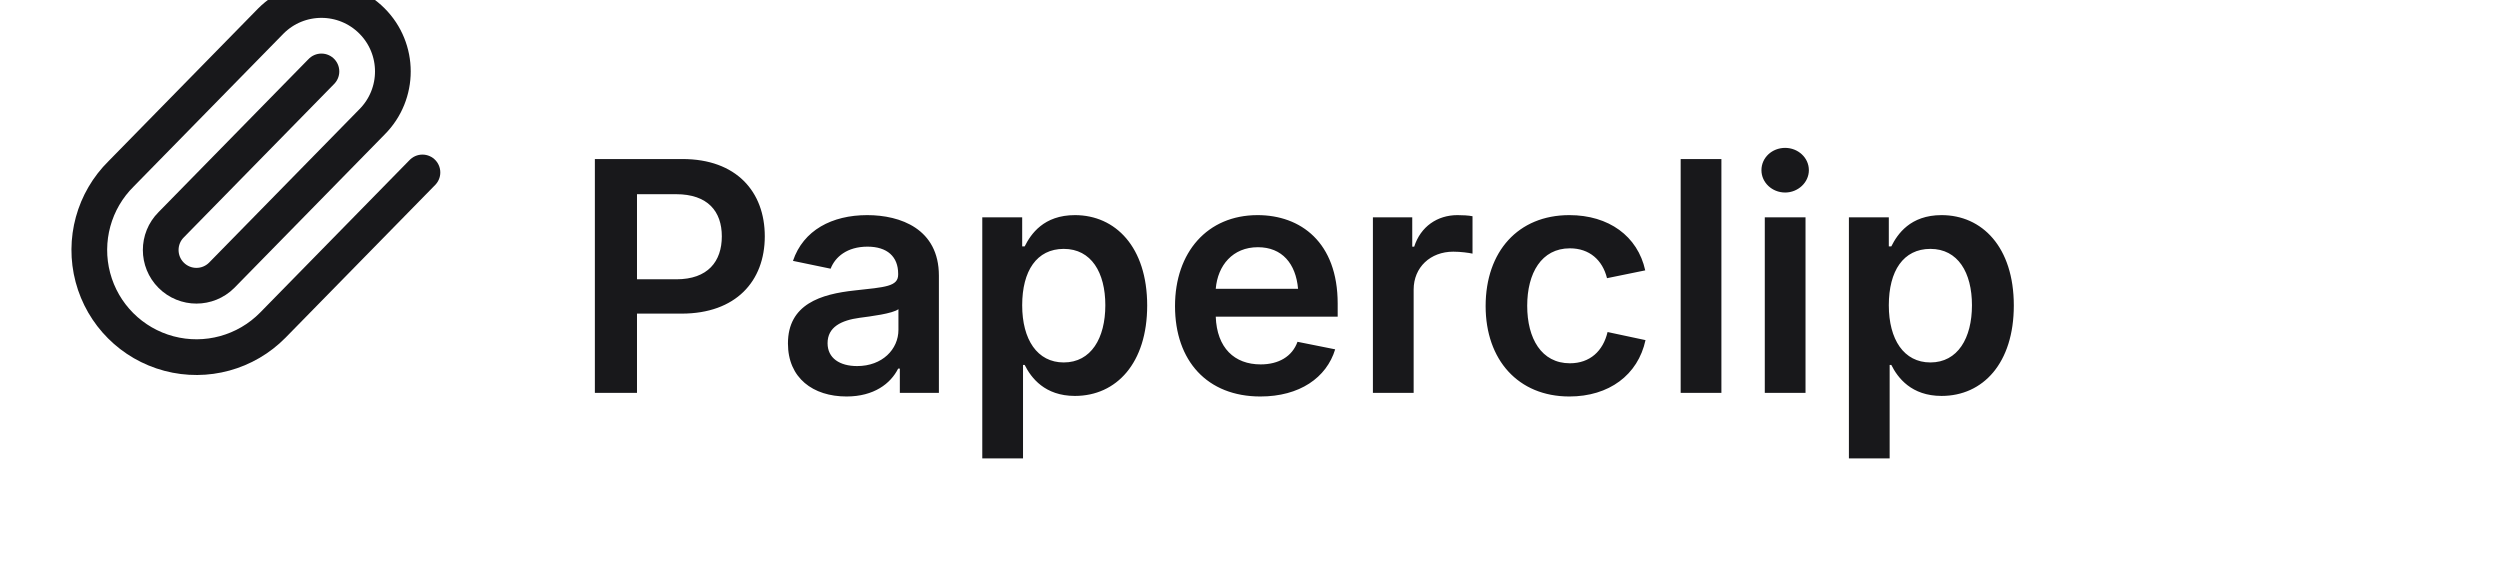
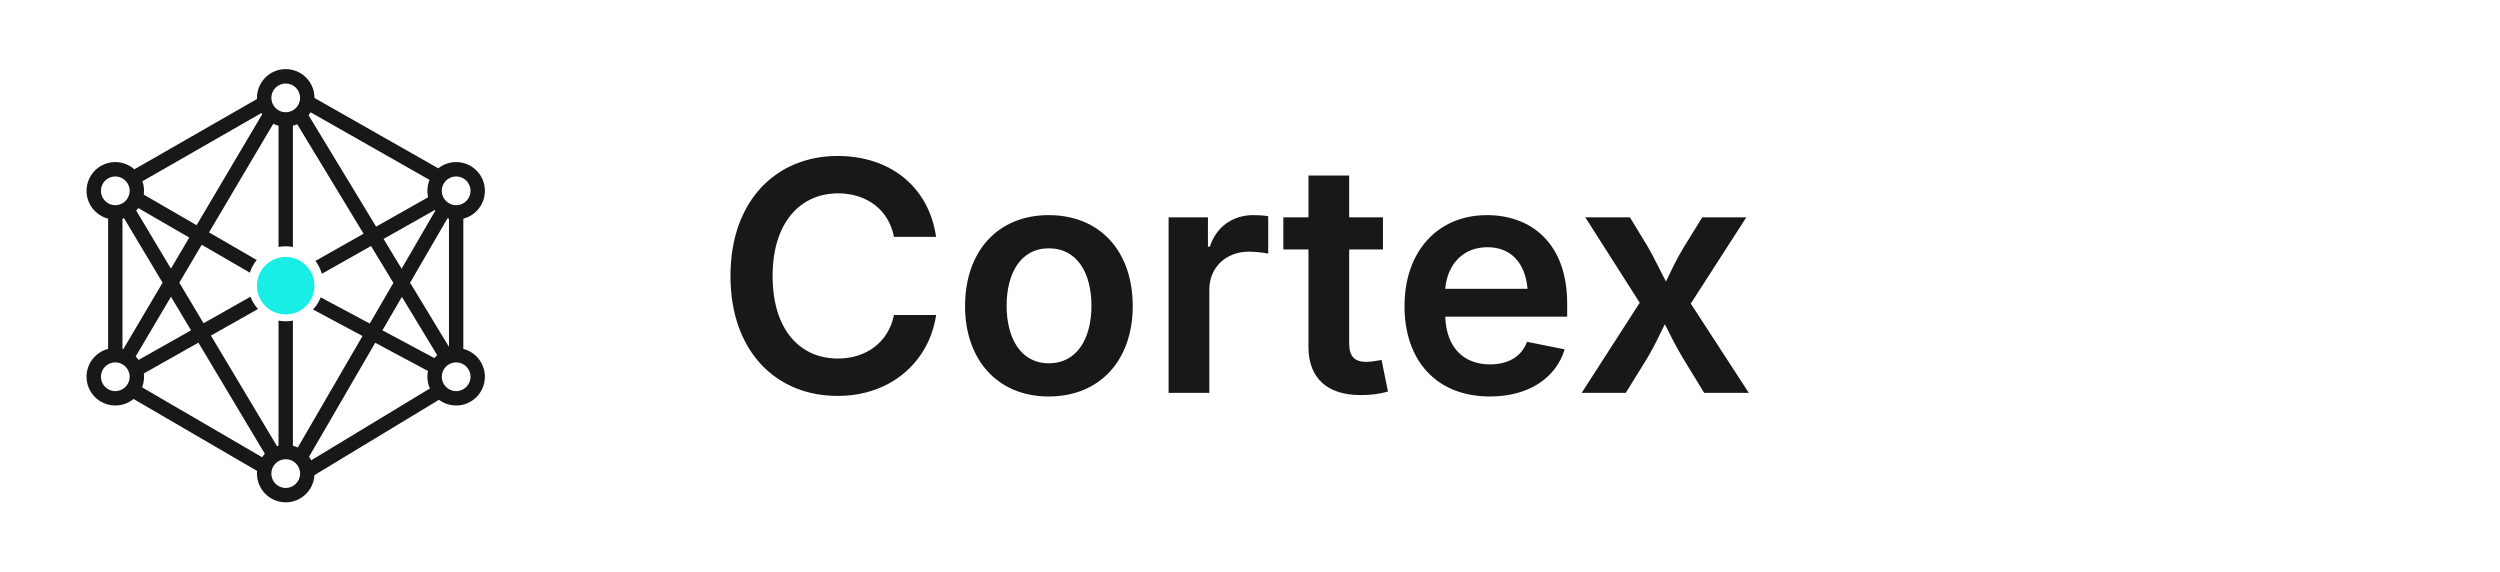
<svg xmlns="http://www.w3.org/2000/svg" width="140" height="32" viewBox="0 0 140 32" fill="none">
-   <g stroke-linecap="round" stroke-linejoin="round">
-     <path stroke="#18181b" stroke-width="2" d="m18 4-8.414 8.586a2 2 0 0 0 2.829 2.829l8.414-8.586a4 4 0 1 0-5.657-5.657l-8.379 8.551a6 6 0 1 0 8.485 8.485l8.379-8.551" />
+   <g transform="translate(2 2) scale(0.11667)">
+     <path d="M34.746,87.816c-5.95,-1.534 -10.351,-6.94 -10.351,-13.365c0,-7.617 6.184,-13.801 13.801,-13.801c3.512,0 6.719,1.315 9.156,3.478l58.857,-33.756c-0.007,-0.18 -0.01,-0.361 -0.01,-0.542c0,-7.617 6.184,-13.801 13.801,-13.801c7.617,0 13.801,6.184 13.801,13.801l-0,0.049l59.42,33.766c2.357,-1.875 5.34,-2.996 8.583,-2.996c7.617,0 13.801,6.184 13.801,13.801c0,6.426 -4.401,11.832 -10.351,13.365l0,62.51c5.95,1.534 10.351,6.94 10.351,13.365c0,7.617 -6.184,13.801 -13.801,13.801c-3.094,0 -5.952,-1.021 -8.255,-2.743l-59.768,36.177c-0.393,7.266 -6.417,13.045 -13.781,13.045c-7.617,0 -13.801,-6.184 -13.801,-13.801c0,-0.428 0.02,-0.851 0.058,-1.269l-59.31,-34.541c-2.382,1.957 -5.43,3.132 -8.75,3.132c-7.617,0 -13.801,-6.184 -13.801,-13.801c0,-6.426 4.401,-11.832 10.351,-13.365l0,-62.51Zm154.29,-18.611l-57.099,-32.447c-0.289,0.497 -0.609,0.974 -0.956,1.43l32.399,53.449l24.97,-14.102c-0.227,-0.992 -0.346,-2.024 -0.346,-3.083c0,-1.857 0.367,-3.628 1.033,-5.246Zm3.665,84.116l-16.952,-27.967l-9.325,16.059l24.895,13.307c0.427,-0.499 0.889,-0.966 1.382,-1.4Zm-4.42,7.6l-25.325,-13.537l-31.769,54.708c0.39,0.539 0.742,1.107 1.052,1.701l56.959,-34.477c-0.769,-1.718 -1.196,-3.622 -1.196,-5.625c0,-0.949 0.096,-1.875 0.279,-2.77Zm3.249,-77.259l-24.572,13.878l8.663,14.292l16.185,-27.871c-0.093,-0.098 -0.185,-0.198 -0.276,-0.299Zm6.132,3.956l-17.965,30.937l18.657,30.778l0,-61.518c-0.233,-0.06 -0.463,-0.126 -0.691,-0.198Zm-146.626,81.139l57.619,33.556c0.4,-0.576 0.843,-1.121 1.324,-1.629l-31.89,-53.356l-26.181,14.788c0.059,0.517 0.089,1.042 0.089,1.575c0,1.788 -0.341,3.497 -0.961,5.066Zm-9.39,-80.941l0,62.51c0.133,0.034 0.266,0.071 0.397,0.109l18.849,-31.878l-18.502,-30.955c-0.245,0.078 -0.494,0.15 -0.745,0.215Zm7.74,67.799l25.162,-14.212l-9.625,-16.104l-16.946,28.659c0.512,0.514 0.983,1.068 1.409,1.658Zm-1.155,-71.694l16.66,27.874l8.813,-14.905l-24.467,-14.163c-0.313,0.417 -0.649,0.815 -1.007,1.194Zm-10.035,-16.371c-3.808,0 -6.9,3.092 -6.9,6.9c0,3.808 3.092,6.9 6.9,6.9c3.808,0 6.9,-3.092 6.9,-6.9c0,-3.808 -3.092,-6.9 -6.9,-6.9Zm81.804,-44.62c-3.808,0 -6.9,3.092 -6.9,6.9c0,3.808 3.092,6.9 6.9,6.9c3.808,0 6.9,-3.092 6.9,-6.9c0,-3.808 -3.092,-6.9 -6.9,-6.9Zm81.804,44.62c-3.808,0 -6.9,3.092 -6.9,6.9c0,3.808 3.092,6.9 6.9,6.9c3.808,0 6.9,-3.092 6.9,-6.9c0,-3.808 -3.092,-6.9 -6.9,-6.9Zm0,89.241c-3.808,0 -6.9,3.092 -6.9,6.9c0,3.808 3.092,6.9 6.9,6.9c3.808,0 6.9,-3.092 6.9,-6.9c0,-3.808 -3.092,-6.9 -6.9,-6.9Zm-81.804,46.479c-3.808,0 -6.9,3.092 -6.9,6.9c0,3.808 3.092,6.9 6.9,6.9c3.808,0 6.9,-3.092 6.9,-6.9c0,-3.808 -3.092,-6.9 -6.9,-6.9Zm-81.804,-46.479c-3.808,0 -6.9,3.092 -6.9,6.9c0,3.808 3.092,6.9 6.9,6.9c3.808,0 6.9,-3.092 6.9,-6.9c0,-3.808 -3.092,-6.9 -6.9,-6.9Zm13.02,-86.924c0.506,1.434 0.781,2.977 0.781,4.584c0,0.621 -0.041,1.232 -0.121,1.831l25.34,14.669l31.469,-53.22c-0.137,-0.195 -0.268,-0.394 -0.395,-0.597l-57.074,32.733Zm51.589,43.869l-23.129,-13.388l-10.756,18.19l11.637,19.471l22.542,-12.732c0.809,2.2 2.036,4.199 3.584,5.901l-22.584,12.756l31.725,53.08c0.239,-0.076 0.481,-0.145 0.725,-0.208l0,-60.065c1.117,0.217 2.27,0.331 3.45,0.331c1.18,0 2.333,-0.114 3.45,-0.331l0,60.065c0.812,0.209 1.595,0.491 2.342,0.837l31.075,-53.513l-23.776,-12.709c1.584,-1.678 2.848,-3.66 3.697,-5.848l23.546,12.586l11.339,-19.527l-10.727,-17.696l-23.598,13.327c-0.629,-2.271 -1.692,-4.361 -3.094,-6.177l23.113,-13.053l-31.852,-52.548c-0.663,0.29 -1.353,0.529 -2.066,0.713l0,58.206c-1.117,-0.217 -2.27,-0.331 -3.45,-0.331c-1.18,0 -2.333,0.114 -3.45,0.331l0,-58.206c-0.881,-0.227 -1.728,-0.539 -2.531,-0.927l-30.83,52.138l22.894,13.253c-1.457,1.774 -2.581,3.831 -3.278,6.076Z" fill="#18181b" />
+     <circle cx="120" cy="120" r="13.801" fill="#18eee5" />
  </g>
-   <text x="32" y="22" font-family="system-ui, -apple-system, sans-serif" font-size="18" font-weight="600" fill="#18181b">Paperclip</text>
+   <text x="40" y="22" font-family="system-ui, -apple-system, sans-serif" font-size="18" font-weight="600" fill="#18181b">Cortex</text>
</svg>
